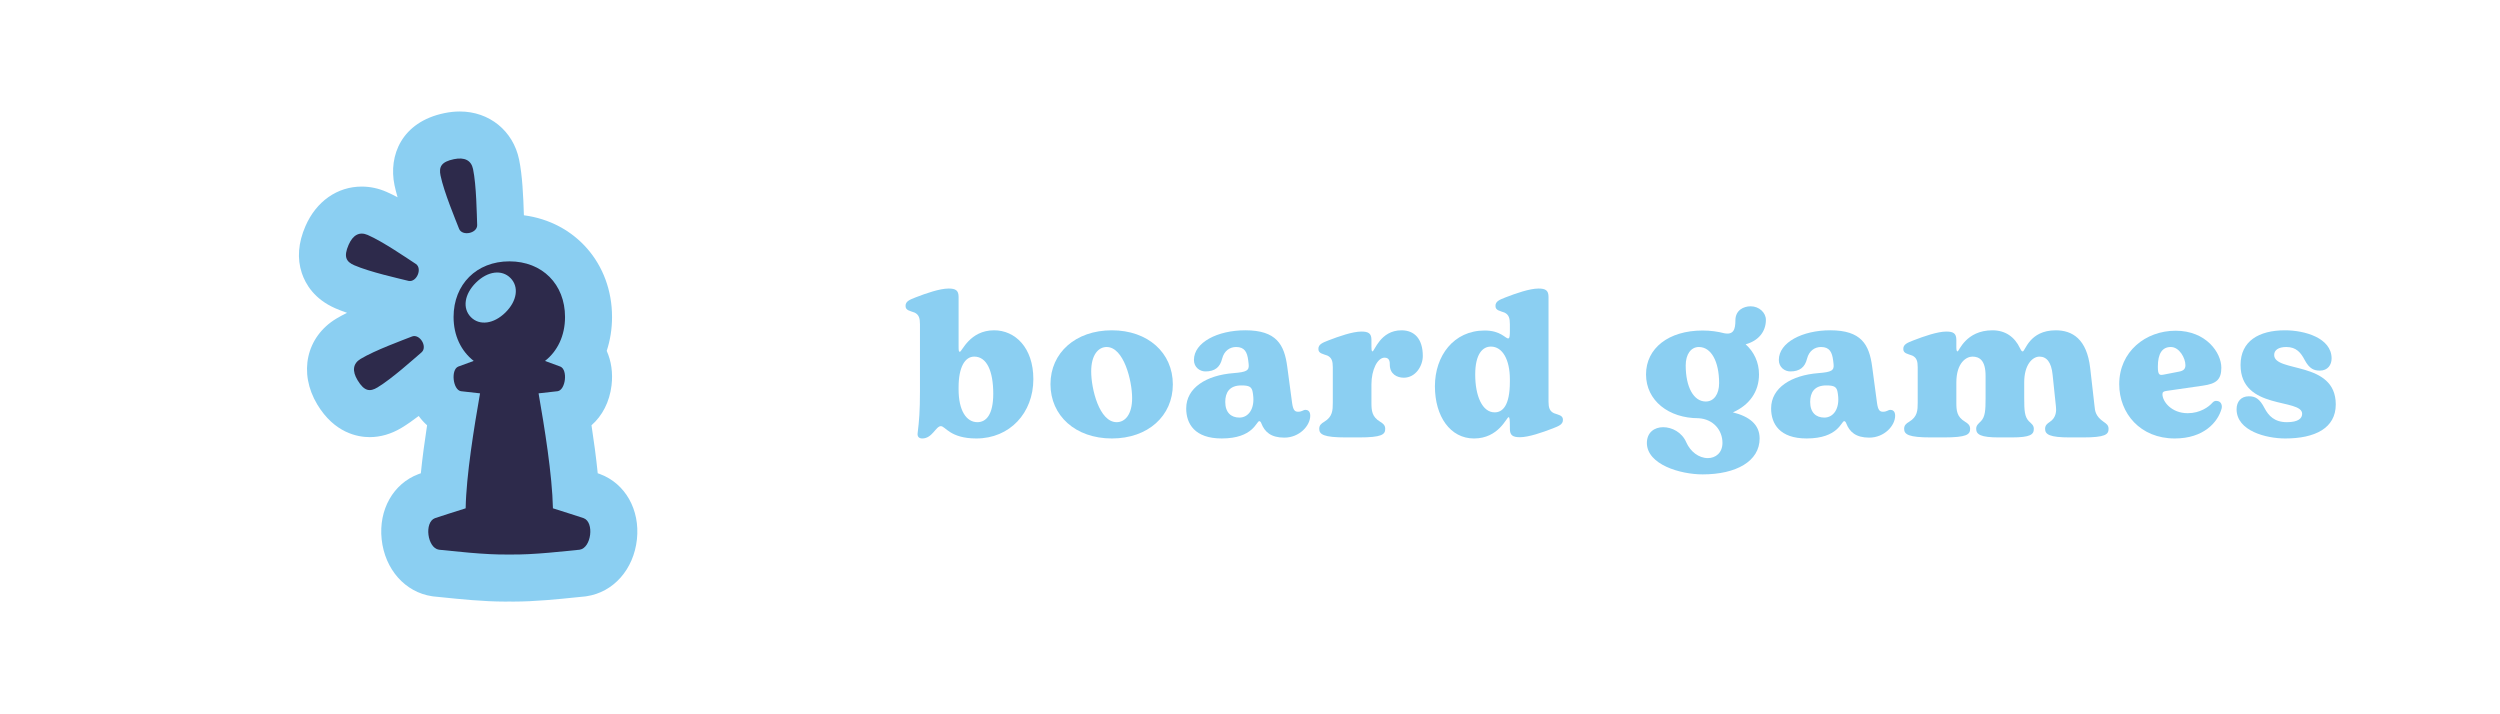
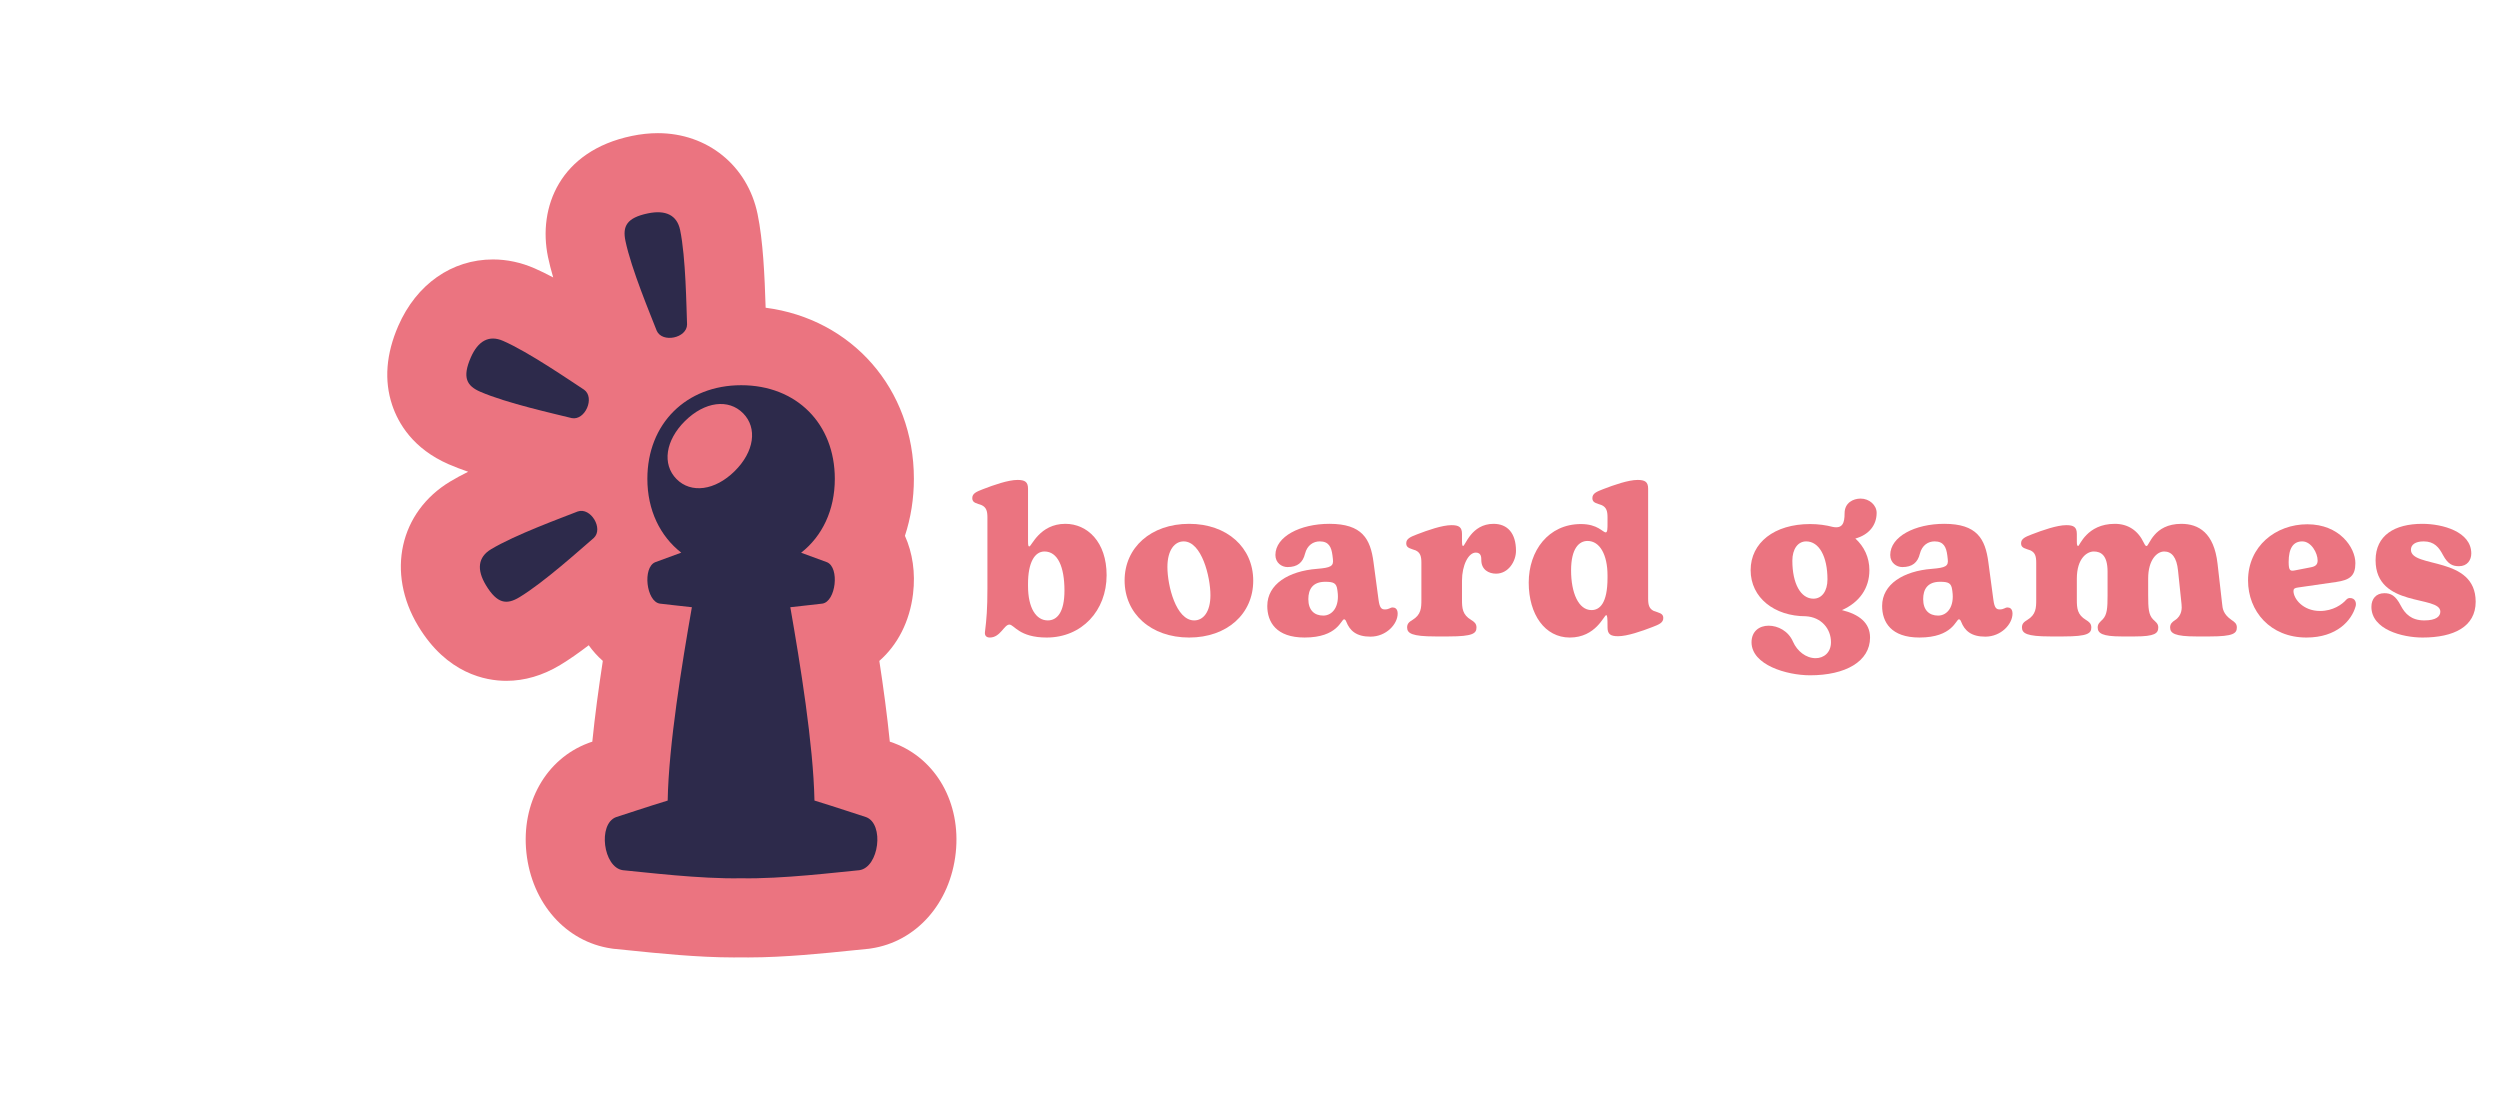
- <svg xmlns="http://www.w3.org/2000/svg" id="Layer_1" data-name="Layer 1" width="272.931mm" height="77.847mm" viewBox="0 0 773.661 220.668">
+ <svg xmlns="http://www.w3.org/2000/svg" id="Layer_1" data-name="Layer 1" viewBox="-6 -52 736 322">
  <defs>
    <style>
      .cls-1 {
        fill: none;
      }

      .cls-2 {
        fill: #2d2a4b;
      }

      .cls-3 {
-         fill: #8bcff2;
+         fill: #eb7480;
      }
    </style>
  </defs>
-   <g>
+   <g transform="translate(-40 -68) scale(1.6)">
    <g>
      <path class="cls-3" d="M185.746,146.733l-.374-.14s-.392-.123-.397-.125c-.483-4.827-1.169-9.907-1.928-14.861,3.345-2.923,5.594-7.243,6.204-12.35.464-3.877-.089-7.538-1.493-10.669,1.082-3.299,1.648-6.831,1.648-10.487,0-16.58-11.448-29.421-27.278-31.479-.18-5.85-.475-12.365-1.487-17.25-1.846-8.895-9.219-14.871-18.347-14.871-1.547,0-3.155.172-4.78.509-13.278,2.755-17.319,13.17-15.434,22.271.248,1.196.578,2.464.957,3.77-1.177-.626-2.326-1.198-3.419-1.673-2.493-1.088-5.072-1.639-7.668-1.639-7.569,0-14.08,4.57-17.417,12.227-2.247,5.16-2.627,10.056-1.128,14.549,1.136,3.405,3.864,8.063,10.401,10.909,1.105.482,2.316.939,3.583,1.379-1.177.59-2.296,1.19-3.305,1.798-9.311,5.606-11.79,16.784-5.893,26.578,5.29,8.784,12.437,10.095,16.226,10.095,3.367,0,6.701-.98,9.9-2.909,1.676-1.009,3.452-2.26,5.256-3.637.769,1.061,1.63,2.033,2.595,2.876-.762,4.97-1.453,10.056-1.934,14.868-.004.001-.39.123-.39.123l-.372.139c-7.777,2.928-12.343,11.032-11.363,20.167.999,9.31,7.275,16.389,15.613,17.616l.396.058.399.038c.691.063,1.583.155,2.626.263,4.975.515,12.494,1.293,19.134,1.293.451,0,.895-.004,1.332-.011.436.008,1.331.011,1.332.011,6.639,0,14.158-.778,19.133-1.293,1.042-.108,1.935-.201,2.626-.263l.399-.038.396-.058c8.34-1.228,14.613-8.307,15.612-17.616.98-9.136-3.586-17.24-11.362-20.167Z" />
      <g>
        <g>
          <path class="cls-2" d="M136.331,54.326c-.552-2.662.193-4.248,4.142-5.068,3.262-.677,5.35.322,5.92,3.07,1.051,5.065,1.15,14.178,1.276,17.375-.016,2.511-4.566,3.455-5.58,1.158-1.156-2.983-4.689-11.384-5.758-16.535Z" />
          <path class="cls-2" d="M109.623,82.084c-2.492-1.086-3.357-2.611-1.746-6.308,1.331-3.054,3.352-4.182,5.924-3.061,4.742,2.067,12.24,7.248,14.923,8.991,2.041,1.463.184,5.723-2.277,5.224-3.103-.779-12.002-2.745-16.824-4.847Z" />
          <path class="cls-2" d="M116.811,119.898c-2.329,1.403-4.073,1.225-6.154-2.23-1.719-2.853-1.468-5.154.936-6.602,4.431-2.669,12.997-5.781,15.972-6.959,2.375-.816,4.772,3.164,2.94,4.881-2.432,2.079-9.189,8.195-13.694,10.91Z" />
        </g>
        <path class="cls-2" d="M180.62,160.353c-1.957-.616-5.511-1.828-9.508-3.05-.209-10.359-2.64-25.248-4.443-35.576,2.48-.253,4.656-.534,5.91-.664,2.483-.413,3.18-6.616.855-7.608-1.05-.374-2.771-1.032-4.778-1.754,3.884-3.042,6.2-7.826,6.2-13.6,0-10.133-7.04-17.222-17.221-17.222-10.133,0-17.27,7.088-17.27,17.222,0,5.767,2.34,10.546,6.233,13.588-2.021.727-3.756,1.39-4.811,1.766-2.325.992-1.628,7.195.855,7.608,1.254.13,3.431.411,5.912.664-1.816,10.389-4.271,25.368-4.45,35.577-3.996,1.222-7.547,2.432-9.504,3.049-3.381,1.273-2.368,9.234,1.243,9.764,3.976.365,14.282,1.642,21.767,1.483,7.485.159,17.79-1.118,21.766-1.483,3.61-.53,4.624-8.491,1.243-9.764ZM156.419,96.701c-3.601,3.554-8.017,4.153-10.692,1.443-2.688-2.723-2.031-7.131,1.571-10.685,3.618-3.571,8-4.136,10.687-1.413,2.675,2.71,2.052,7.084-1.566,10.655Z" />
      </g>
    </g>
    <rect class="cls-1" x="38.789" y="4.248" width="212.171" height="212.171" />
  </g>
  <g>
    <path class="cls-3" d="M283.985,133.945c.453-3.684.711-6.656.711-12.795v-20.808c0-1.875-.324-2.973-1.68-3.619-1.357-.518-2.779-.646-2.779-2.004-.064-1.486,1.357-2.002,3.166-2.713,3.166-1.229,7.432-2.715,10.146-2.715,2.197,0,3.102.582,3.102,2.585v15.38c0,1.293.064,1.615.387,1.615.646,0,3.037-6.656,10.598-6.656,6.463,0,12.15,5.299,12.15,15.121,0,10.469-7.303,18.354-17.643,18.354-8.143,0-9.564-3.812-10.984-3.812-1.553,0-2.65,3.812-5.752,3.812-.969,0-1.615-.518-1.422-1.745ZM307.377,121.861c0-7.044-2.004-11.503-5.881-11.503-2.908,0-4.846,3.296-4.846,9.5v.646c0,6.526,2.391,10.146,5.816,10.146,2.713,0,4.91-2.326,4.91-8.788Z" />
    <path class="cls-3" d="M325.084,118.889c0-9.693,7.754-16.673,18.998-16.673,11.18,0,18.869,6.979,18.869,16.737s-7.689,16.737-18.869,16.737c-11.244,0-18.998-7.044-18.998-16.802ZM350.352,123.218c0-5.428-2.586-15.832-7.885-15.832-2.584,0-4.781,2.456-4.781,7.561,0,5.429,2.52,15.703,7.883,15.703,2.65,0,4.783-2.455,4.783-7.432Z" />
    <path class="cls-3" d="M367.09,126.385c0-6.397,6.268-10.274,14.668-10.921,4.006-.323,4.912-.775,4.652-2.844l-.129-1.098c-.322-2.521-1.098-4.137-3.748-4.137-1.873,0-3.684,1.099-4.33,3.619-.646,2.649-2.262,3.941-5.17,3.941-1.68,0-3.553-1.228-3.553-3.554,0-5.429,7.301-9.177,15.896-9.177,9.629,0,12.084,4.395,12.988,11.309l1.486,11.115c.324,2.391.904,2.779,1.875,2.779,1.227,0,1.551-.582,2.262-.582.645,0,1.486.323,1.486,1.81,0,3.102-3.361,6.785-8.014,6.785-4.137,0-6.074-1.745-7.109-4.395-.129-.388-.387-.71-.645-.71-.906,0-1.811,5.363-11.633,5.363-8.336,0-10.984-4.523-10.984-9.306ZM387.768,122.056l-.064-.453c-.258-1.938-1.1-2.326-3.555-2.326-3.684,0-4.975,2.197-4.975,5.105,0,3.295,1.809,4.846,4.393,4.846,2.715,0,4.848-2.648,4.201-7.172Z" />
    <path class="cls-3" d="M427.124,130.521c.84.517,1.551,1.033,1.551,2.197,0,1.744-1.033,2.648-8.141,2.648h-4.008c-6.85,0-8.271-.904-8.271-2.648,0-1.1.582-1.615,1.551-2.197,2.586-1.551,2.65-3.555,2.65-5.945v-10.921c0-1.874-.324-2.973-1.68-3.618-1.357-.518-2.779-.646-2.779-2.004-.064-1.486,1.357-2.004,3.166-2.714,3.166-1.228,7.432-2.714,10.146-2.714,2.195,0,3.102.581,3.102,2.584v2.133c0,.453,0,1.422.322,1.422.646,0,2.391-6.527,8.982-6.527,4.006,0,6.592,2.65,6.592,7.949,0,3.037-2.197,6.721-5.881,6.721-2.133,0-4.33-1.164-4.33-4.007,0-.775,0-2.197-1.615-2.197-2.197,0-4.07,3.748-4.07,8.271v5.558c0,2.584.129,4.459,2.713,6.01Z" />
    <path class="cls-3" d="M444.055,119.534c0-9.434,5.816-17.254,15.381-17.254,4.977,0,6.396,2.456,7.303,2.456.516,0,.516-1.228.516-2.778v-1.615c0-1.875-.322-2.973-1.68-3.619-1.357-.518-2.779-.646-2.779-2.004-.064-1.486,1.357-2.002,3.168-2.713,3.166-1.229,7.43-2.715,10.145-2.715,2.197,0,3.102.582,3.102,2.585v32.375c0,1.874.324,2.973,1.68,3.619,1.357.517,2.779.646,2.779,2.003.064,1.486-1.357,2.004-3.166,2.715-3.166,1.227-7.432,2.713-10.146,2.713-2.195,0-3.102-.581-3.102-2.584v-.389c0-2.326-.064-3.23-.387-3.23-.646,0-3.037,6.592-10.727,6.592-7.303,0-12.086-6.785-12.086-16.156ZM467.254,118.113v-.711c0-6.074-2.262-10.146-5.879-10.146-2.457,0-4.848,2.133-4.848,8.659,0,6.655,2.197,11.696,6.01,11.696,2.391,0,4.717-1.938,4.717-9.499Z" />
    <path class="cls-3" d="M509.389,115.852c0-8.077,6.98-13.571,17.514-13.571,2.391,0,4.717.324,6.654.841,2.908.581,3.49-1.163,3.49-4.007,0-3.102,2.52-4.329,4.717-4.329,2.586,0,4.719,1.938,4.719,4.2,0,3.619-2.262,6.462-6.27,7.561,2.586,2.326,4.137,5.558,4.137,9.306,0,5.363-2.973,9.499-8.078,11.761,4.977,1.229,8.271,3.684,8.271,8.078,0,7.043-7.238,11.114-17.641,11.114-6.916,0-17.189-3.037-17.254-9.692,0-3.297,2.326-4.912,5.039-4.912,2.715,0,5.816,1.551,7.174,4.718,1.227,2.778,3.812,4.847,6.656,4.847,2.391,0,4.523-1.615,4.523-4.718,0-3.877-2.779-7.366-7.432-7.625-9.176,0-16.221-5.429-16.221-13.57ZM532.006,118.566c0-6.721-2.455-11.18-6.268-11.18-2.455,0-4.07,2.262-4.07,5.688,0,6.721,2.455,11.179,6.203,11.179,2.52,0,4.135-2.262,4.135-5.687Z" />
    <path class="cls-3" d="M548.098,126.385c0-6.397,6.268-10.274,14.67-10.921,4.006-.323,4.91-.775,4.652-2.844l-.129-1.098c-.324-2.521-1.1-4.137-3.748-4.137-1.875,0-3.684,1.099-4.33,3.619-.646,2.649-2.262,3.941-5.17,3.941-1.68,0-3.555-1.228-3.555-3.554,0-5.429,7.303-9.177,15.896-9.177,9.629,0,12.084,4.395,12.99,11.309l1.486,11.115c.322,2.391.904,2.779,1.873,2.779,1.229,0,1.551-.582,2.262-.582.646,0,1.486.323,1.486,1.81,0,3.102-3.359,6.785-8.014,6.785-4.135,0-6.074-1.745-7.107-4.395-.129-.388-.389-.71-.646-.71-.904,0-1.809,5.363-11.631,5.363-8.336,0-10.986-4.523-10.986-9.306ZM568.778,122.056l-.066-.453c-.258-1.938-1.098-2.326-3.553-2.326-3.684,0-4.977,2.197-4.977,5.105,0,3.295,1.811,4.846,4.395,4.846,2.715,0,4.846-2.648,4.201-7.172Z" />
    <path class="cls-3" d="M608.133,130.521c.84.517,1.551,1.033,1.551,2.197,0,1.744-1.035,2.648-8.143,2.648h-4.006c-6.85,0-8.271-.904-8.271-2.648,0-1.1.58-1.615,1.551-2.197,2.584-1.551,2.648-3.555,2.648-5.945v-10.921c0-1.874-.322-2.973-1.68-3.618-1.357-.518-2.779-.646-2.779-2.004-.064-1.486,1.357-2.004,3.168-2.714,3.166-1.228,7.43-2.714,10.145-2.714,2.197,0,3.102.581,3.102,2.584v2.262c0,.97.129,1.293.389,1.293.451,0,2.52-6.527,10.791-6.527,3.941,0,6.85,2.004,8.529,5.559.453.904.582.969.842.969.775,0,2.002-6.527,10.209-6.527,5.105,0,9.629,2.65,10.662,11.697l1.357,11.891c.129,1.291.258,2.972,2.779,4.717.84.582,1.551,1.033,1.551,2.197,0,1.744-1.035,2.648-7.949,2.648h-4.006c-6.268,0-7.689-.904-7.689-2.648,0-1.1.646-1.615,1.422-2.133,2.131-1.357,2.066-3.619,1.938-4.717l-1.033-9.888c-.389-3.942-1.875-5.622-4.072-5.622-2.131,0-4.717,2.455-4.717,7.949v4.91c0,3.877.129,5.752,1.422,7.109.775.775,1.551,1.227,1.551,2.391,0,1.744-1.033,2.648-6.85,2.648h-4.006c-5.559,0-6.98-.904-6.98-2.648,0-1.1.646-1.551,1.486-2.391,1.293-1.357,1.422-3.361,1.422-7.045v-6.979c0-4.847-1.938-5.945-4.07-5.945-1.875,0-4.977,1.874-4.977,8.014v6.139c0,2.584.129,4.459,2.715,6.01Z" />
    <path class="cls-3" d="M655.825,118.889c0-10.081,8.143-16.543,17.449-16.543,9.498,0,14.15,6.85,14.15,11.438,0,3.748-1.615,4.975-5.686,5.557l-11.18,1.615c-1.033.129-1.357.389-1.357,1.034,0,2.262,2.779,5.881,7.82,5.881,3.812,0,6.525-1.938,7.689-3.296.387-.388.711-.518,1.098-.518,1.746,0,1.939,1.616,1.682,2.456-1.164,4.136-5.494,9.177-14.477,9.177-10.662,0-17.189-7.755-17.189-16.802ZM676.311,113.008c0-2.196-1.875-5.622-4.523-5.622-2.65,0-4.008,2.004-4.008,6.074,0,2.65.518,2.715,1.875,2.456l4.652-.905c1.422-.258,2.004-.84,2.004-2.003Z" />
    <path class="cls-3" d="M692.143,126.644c0-2.326,1.357-4.007,3.812-4.007,1.875,0,3.297.646,4.848,3.683,1.227,2.327,3.037,4.33,6.914,4.33,3.555,0,4.717-1.228,4.717-2.584,0-4.912-19.062-1.035-19.062-15.122,0-7.366,5.621-10.728,13.764-10.728,6.01,0,14.41,2.326,14.41,8.725,0,1.938-1.162,3.748-3.617,3.748-1.811,0-3.232-.518-4.719-3.296-1.162-2.197-2.52-4.007-5.686-4.007-2.455,0-3.748.97-3.748,2.456,0,5.558,19.062,1.681,19.062,15.315,0,7.366-6.461,10.533-15.639,10.533-5.879,0-15.057-2.326-15.057-9.047Z" />
  </g>
</svg>
